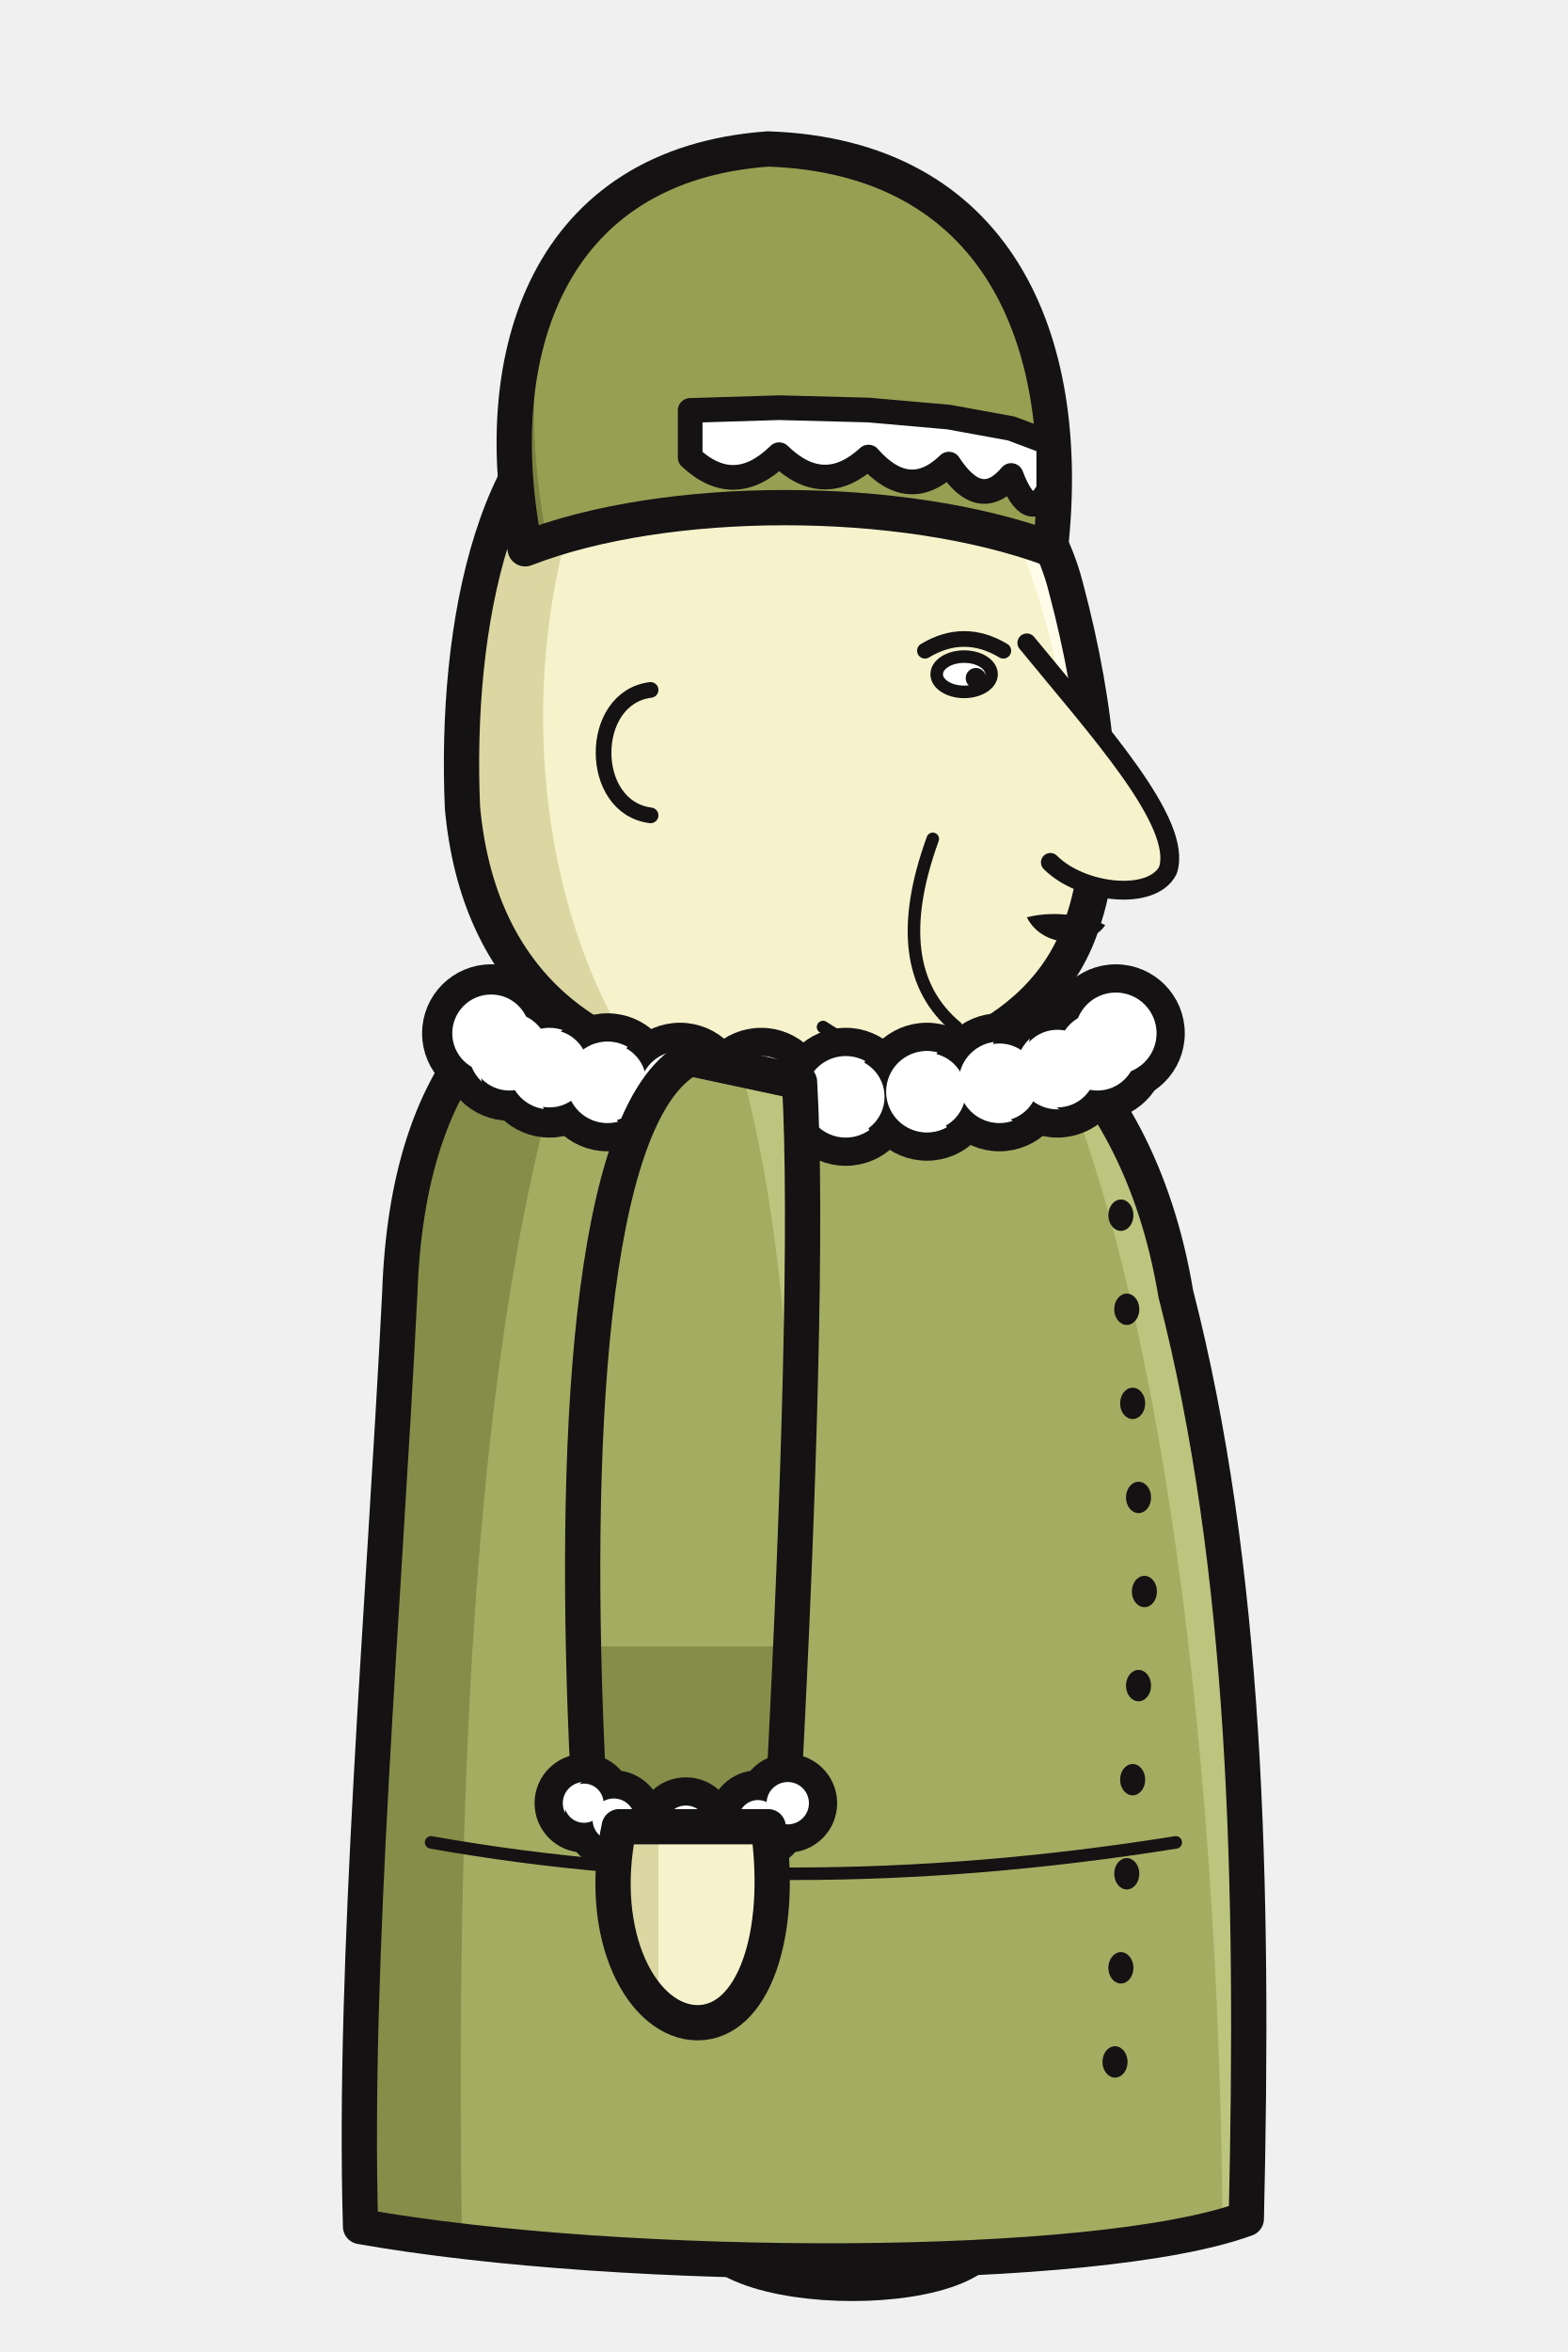
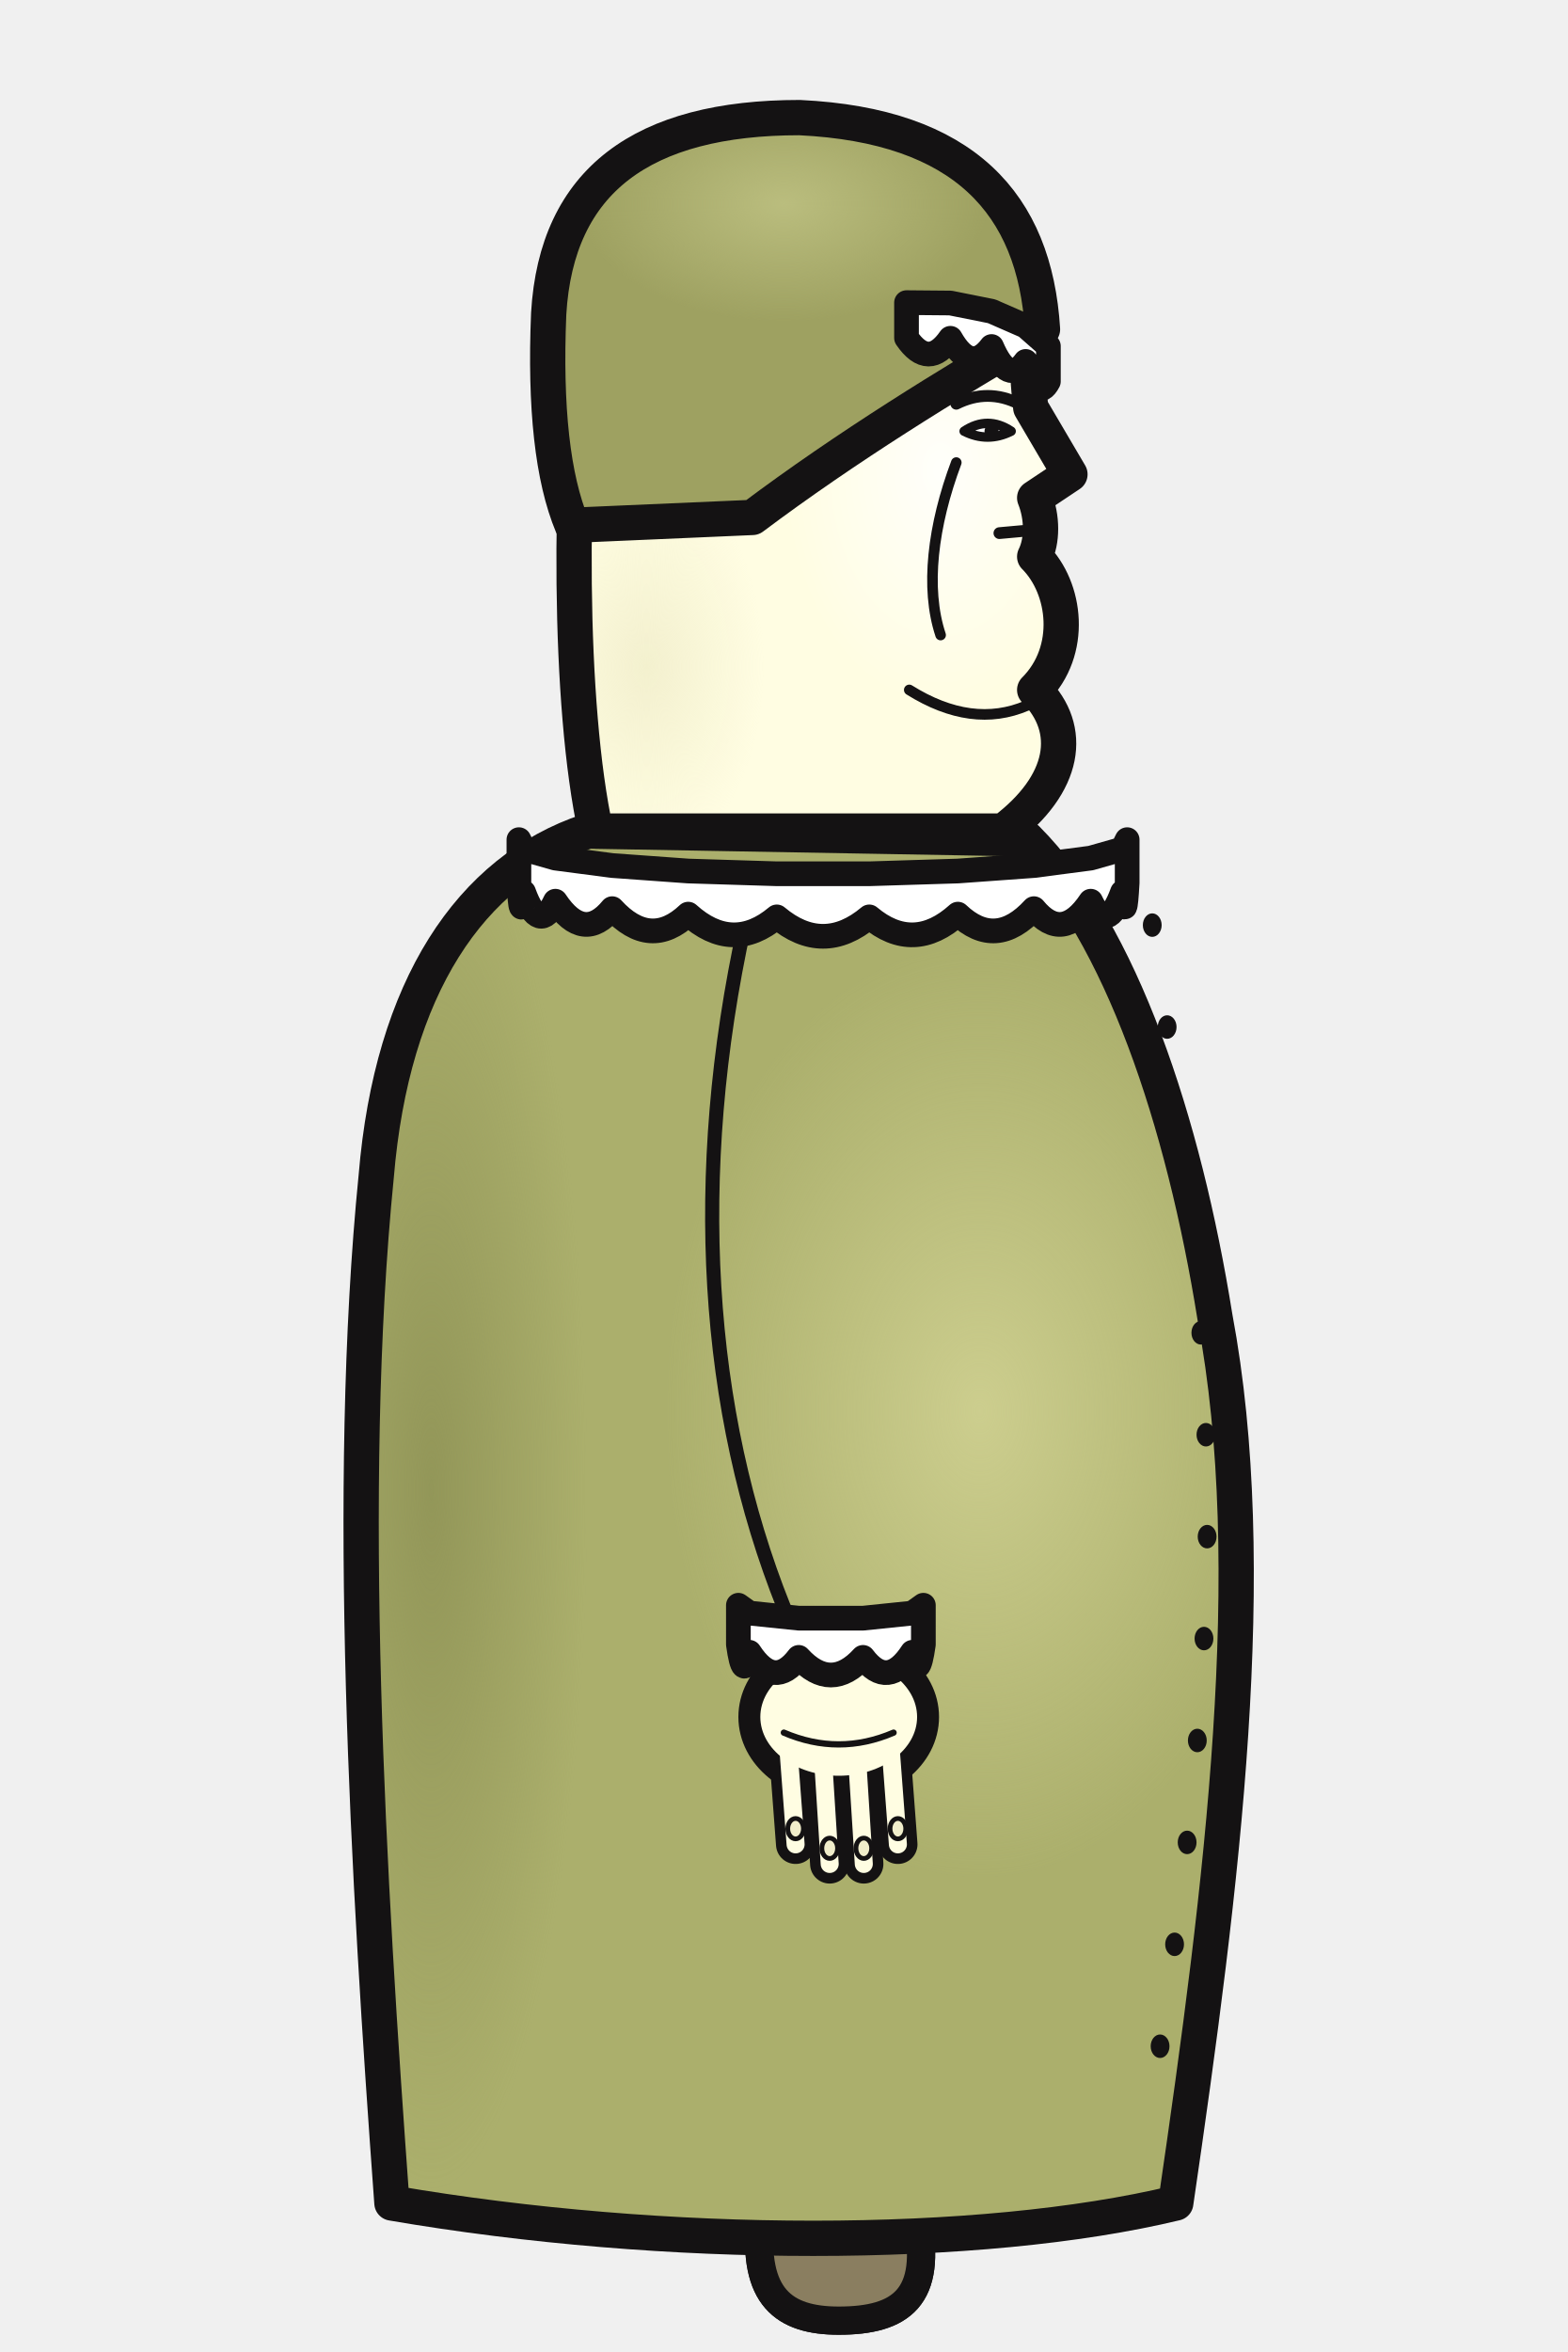
<svg xmlns="http://www.w3.org/2000/svg" width="800" height="1200" viewBox="0 0 400 600">
  <defs>
-     <clipPath id="c1">
-       <path d="M180,566 C176,588 260,588 252,566 Z" />
+     <radialGradient id="g1">
+       <stop offset="0" stop-color="#D2D394" stop-opacity="0.85" />
+       <stop offset="1" stop-color="#D2D394" stop-opacity="0" />
+     </radialGradient>
+     <clipPath id="s1">
+       <path d="M150,212 C120,222 100,252 96,300 C88,380 94,480 100,562 C170,574 250,574 300,562 C312,480 322,400 310,336 C302,286 286,238 262,214 Z" />
    </clipPath>
-     <clipPath id="c2">
-       <path d="M190,236 C130,240 104,272 102,330 C98,410 90,500 92,568 C160,580 280,580 318,566 C320,480 318,400 300,330 C290,270 250,236 190,236 Z" />
+     <radialGradient id="g2">
+       <stop offset="0" stop-color="#8E9255" stop-opacity="0.85" />
+       <stop offset="1" stop-color="#8E9255" stop-opacity="0" />
+     </radialGradient>
+     <clipPath id="s2">
+       <path d="M150,212 C120,222 100,252 96,300 C88,380 94,480 100,562 C170,574 250,574 300,562 C312,480 322,400 310,336 C302,286 286,238 262,214 Z" />
    </clipPath>
-     <clipPath id="c3">
-       <path d="M160,96 C212,84 262,110 272,150 C280,180 284,214 276,236 C266,266 230,278 196,276 C150,274 122,250 118,206 C116,160 126,106 160,96 Z" />
+     <radialGradient id="g3">
+       <stop offset="0" stop-color="#FFFFFF" stop-opacity="0.85" />
+       <stop offset="1" stop-color="#FFFFFF" stop-opacity="0" />
+     </radialGradient>
+     <clipPath id="s3">
+       <path d="M150,80 C145,120 145,180 152,212 L256,212 C272,200 274,186 264,176 C274,166 272,150 264,142 C266,138 266,132 264,127 L273,121 L263,104 C262,96 262,88 262,80 Z" />
    </clipPath>
-     <clipPath id="c4">
-       <path d="M134,140 C124,90 140,42 196,38 C254,40 274,86 268,140 C230,126 170,126 134,140 Z" />
+     <radialGradient id="g4">
+       <stop offset="0" stop-color="#F1EECB" stop-opacity="0.85" />
+       <stop offset="1" stop-color="#F1EECB" stop-opacity="0" />
+     </radialGradient>
+     <clipPath id="s4">
+       <path d="M150,80 C145,120 145,180 152,212 L256,212 C272,200 274,186 264,176 C274,166 272,150 264,142 C266,138 266,132 264,127 L273,121 L263,104 C262,96 262,88 262,80 Z" />
    </clipPath>
-     <clipPath id="c5">
-       <path d="M176,270 C150,284 146,370 150,452 C154,470 196,472 200,456 C204,380 206,310 204,276 Z" />
-     </clipPath>
-     <clipPath id="c6">
-       <path d="M158,466 C152,494 164,516 178,516 C192,516 200,494 196,466 Z" />
+     <radialGradient id="g5">
+       <stop offset="0" stop-color="#BFC283" stop-opacity="0.85" />
+       <stop offset="1" stop-color="#BFC283" stop-opacity="0" />
+     </radialGradient>
+     <clipPath id="s5">
+       <path d="M266,84 C264,52 246,32 204,30 C164,30 142,46 140,80 C139,104 141,122 146,134 L192,132 C216,114 242,98 266,84 Z" />
    </clipPath>
  </defs>
-   <path d="M180,566 C176,588 260,588 252,566 Z" fill="#3A3330" />
-   <path d="M180,566 C176,588 260,588 252,566 Z" fill="none" stroke="#141213" stroke-width="9.0" stroke-linejoin="round" stroke-linecap="round" />
-   <path d="M190,236 C130,240 104,272 102,330 C98,410 90,500 92,568 C160,580 280,580 318,566 C320,480 318,400 300,330 C290,270 250,236 190,236 Z" fill="#A3AD62" />
-   <g clip-path="url(#c2)">
-     <path d="M96,250 L150,250 C120,330 116,460 118,580 L80,580 Z" fill="#848E48" />
+   <path d="M202,548 L226,548 L226,570 L202,570 Z" fill="#C2BF96" stroke="#141213" stroke-width="5.4" stroke-linejoin="round" stroke-linecap="round" />
+   <g transform="rotate(0.0 214 580)">
+     <path d="M194,566 C192,586 200,592 214,592 C230,592 238,586 234,566 C222,560 206,560 194,566 Z" fill="#8A7E60" stroke="#141213" stroke-width="7.2" stroke-linejoin="round" stroke-linecap="round" />
+     <path d="M208,568 L220,572 M220,568 L208,572" fill="none" stroke="#141213" stroke-width="1.6" stroke-linejoin="round" stroke-linecap="round" />
  </g>
-   <g clip-path="url(#c2)">
-     <path d="M260,250 C298,320 312,460 312,580 L360,580 L360,240 Z" fill="#BCC57E" />
+   <path d="M202,548 L226,548 L226,570 L202,570 Z" fill="#C2BF96" stroke="#141213" stroke-width="5.4" stroke-linejoin="round" stroke-linecap="round" />
+   <g transform="rotate(0.0 214 580)">
+     <path d="M194,566 C192,586 200,592 214,592 C230,592 238,586 234,566 C222,560 206,560 194,566 Z" fill="#8A7E60" stroke="#141213" stroke-width="7.2" stroke-linejoin="round" stroke-linecap="round" />
+     <path d="M208,568 L220,572 M220,568 L208,572" fill="none" stroke="#141213" stroke-width="1.6" stroke-linejoin="round" stroke-linecap="round" />
  </g>
-   <path d="M190,236 C130,240 104,272 102,330 C98,410 90,500 92,568 C160,580 280,580 318,566 C320,480 318,400 300,330 C290,270 250,236 190,236 Z" fill="none" stroke="#141213" stroke-width="9.0" stroke-linejoin="round" stroke-linecap="round" />
-   <path d="M110,470 Q200,486 300,470" fill="none" stroke="#141213" stroke-width="3.2" stroke-linejoin="round" stroke-linecap="round" />
-   <ellipse cx="286.0" cy="310.0" rx="3.2" ry="4.0" fill="#141213" />
-   <ellipse cx="287.5" cy="334.0" rx="3.2" ry="4.0" fill="#141213" />
-   <ellipse cx="289.0" cy="358.0" rx="3.2" ry="4.0" fill="#141213" />
-   <ellipse cx="290.5" cy="382.0" rx="3.2" ry="4.0" fill="#141213" />
-   <ellipse cx="292.0" cy="406.0" rx="3.2" ry="4.0" fill="#141213" />
-   <ellipse cx="290.5" cy="430.0" rx="3.2" ry="4.0" fill="#141213" />
-   <ellipse cx="289.0" cy="454.0" rx="3.2" ry="4.0" fill="#141213" />
-   <ellipse cx="287.5" cy="478.0" rx="3.2" ry="4.0" fill="#141213" />
-   <ellipse cx="286.0" cy="502.0" rx="3.2" ry="4.0" fill="#141213" />
-   <ellipse cx="284.5" cy="526.0" rx="3.2" ry="4.0" fill="#141213" />
-   <path d="M160,96 C212,84 262,110 272,150 C280,180 284,214 276,236 C266,266 230,278 196,276 C150,274 122,250 118,206 C116,160 126,106 160,96 Z" fill="#F6F2CC" />
-   <g clip-path="url(#c3)">
-     <path d="M100,120 L150,120 C130,170 136,240 170,280 L100,280 Z" fill="#DCD6A2" />
+   <path d="M150,212 C120,222 100,252 96,300 C88,380 94,480 100,562 C170,574 250,574 300,562 C312,480 322,400 310,336 C302,286 286,238 262,214 Z" fill="#ABAF6C" />
+   <g clip-path="url(#s1)">
+     <ellipse cx="250" cy="360" rx="80" ry="120" fill="url(#g1)" />
  </g>
-   <g clip-path="url(#c3)">
-     <path d="M240,100 C274,150 284,220 266,276 L300,276 L300,96 Z" fill="#FFFDE9" />
+   <g clip-path="url(#s2)">
+     <ellipse cx="110" cy="380" rx="40" ry="180" fill="url(#g2)" />
  </g>
-   <path d="M160,96 C212,84 262,110 272,150 C280,180 284,214 276,236 C266,266 230,278 196,276 C150,274 122,250 118,206 C116,160 126,106 160,96 Z" fill="none" stroke="#141213" stroke-width="9.0" stroke-linejoin="round" stroke-linecap="round" />
-   <path d="M166,176 C150,178 150,206 166,208" fill="#F6F2CC" stroke="#141213" stroke-width="4.0" stroke-linejoin="round" stroke-linecap="round" />
-   <ellipse cx="246.0" cy="172.0" rx="7.0" ry="4.5" fill="#FFFFFF" stroke="#141213" stroke-width="3.2" />
-   <ellipse cx="249.0" cy="173.0" rx="2.6" ry="2.6" fill="#141213" />
-   <path d="M236,166 Q246,160 256,166" fill="none" stroke="#141213" stroke-width="4.0" stroke-linejoin="round" stroke-linecap="round" />
-   <path d="M262,164 C280,186 302,210 298,222 C294,230 276,228 268,220" fill="#F6F2CC" stroke="#141213" stroke-width="4.8" stroke-linejoin="round" stroke-linecap="round" />
-   <path d="M262,234 C270,232 278,234 282,236 C278,242 266,242 262,234 Z" fill="#141213" />
-   <path d="M238,214 C230,236 232,252 244,262 M210,262 Q240,282 270,256" fill="none" stroke="#141213" stroke-width="3.2" stroke-linejoin="round" stroke-linecap="round" />
-   <path d="M134,140 C124,90 140,42 196,38 C254,40 274,86 268,140 C230,126 170,126 134,140 Z" fill="#97A052" />
-   <g clip-path="url(#c4)">
-     <path d="M100,40 L150,40 C134,80 134,110 140,140 L100,140 Z" fill="#7A8440" />
+   <path d="M150,212 C120,222 100,252 96,300 C88,380 94,480 100,562 C170,574 250,574 300,562 C312,480 322,400 310,336 C302,286 286,238 262,214 Z" fill="none" stroke="#141213" stroke-width="9.0" stroke-linejoin="round" stroke-linecap="round" />
+   <ellipse cx="294.0" cy="236.0" rx="2.4" ry="3.0" fill="#141213" />
+   <ellipse cx="297.8" cy="262.0" rx="2.4" ry="3.0" fill="#141213" />
+   <ellipse cx="301.3" cy="288.0" rx="2.4" ry="3.0" fill="#141213" />
+   <ellipse cx="304.2" cy="314.0" rx="2.4" ry="3.0" fill="#141213" />
+   <ellipse cx="306.4" cy="340.0" rx="2.4" ry="3.0" fill="#141213" />
+   <ellipse cx="307.7" cy="366.0" rx="2.4" ry="3.0" fill="#141213" />
+   <ellipse cx="308.0" cy="392.0" rx="2.4" ry="3.0" fill="#141213" />
+   <ellipse cx="307.2" cy="418.0" rx="2.4" ry="3.0" fill="#141213" />
+   <ellipse cx="305.5" cy="444.0" rx="2.4" ry="3.0" fill="#141213" />
+   <ellipse cx="302.9" cy="470.0" rx="2.4" ry="3.0" fill="#141213" />
+   <ellipse cx="299.7" cy="496.0" rx="2.4" ry="3.0" fill="#141213" />
+   <ellipse cx="296.0" cy="522.0" rx="2.4" ry="3.0" fill="#141213" />
+   <path d="M190,236 C176,300 180,360 200,410" fill="none" stroke="#141213" stroke-width="3.6" stroke-linejoin="round" stroke-linecap="round" />
+   <ellipse cx="214.0" cy="438.0" rx="22.0" ry="18.0" fill="#FFFDE2" stroke="#141213" stroke-width="7.2" />
+   <path d="M201.0,444 L203.0,470.5" fill="none" stroke="#141213" stroke-width="10" stroke-linejoin="round" stroke-linecap="round" />
+   <path d="M201.0,444 L203.0,470.5" fill="none" stroke="#FFFDE2" stroke-width="4.6" stroke-linejoin="round" stroke-linecap="round" />
+   <ellipse cx="203.0" cy="466.5" rx="2.0" ry="2.6" fill="#F1EECB" stroke="#141213" stroke-width="1.2" />
+   <path d="M209.7,444 L211.7,475.5" fill="none" stroke="#141213" stroke-width="10" stroke-linejoin="round" stroke-linecap="round" />
+   <path d="M209.7,444 L211.7,475.5" fill="none" stroke="#FFFDE2" stroke-width="4.6" stroke-linejoin="round" stroke-linecap="round" />
+   <ellipse cx="211.7" cy="471.5" rx="2.0" ry="2.6" fill="#F1EECB" stroke="#141213" stroke-width="1.2" />
+   <path d="M218.4,444 L220.4,475.5" fill="none" stroke="#141213" stroke-width="10" stroke-linejoin="round" stroke-linecap="round" />
+   <path d="M218.4,444 L220.4,475.5" fill="none" stroke="#FFFDE2" stroke-width="4.6" stroke-linejoin="round" stroke-linecap="round" />
+   <ellipse cx="220.4" cy="471.5" rx="2.0" ry="2.6" fill="#F1EECB" stroke="#141213" stroke-width="1.2" />
+   <path d="M227.1,444 L229.1,470.5" fill="none" stroke="#141213" stroke-width="10" stroke-linejoin="round" stroke-linecap="round" />
+   <path d="M227.1,444 L229.1,470.5" fill="none" stroke="#FFFDE2" stroke-width="4.6" stroke-linejoin="round" stroke-linecap="round" />
+   <ellipse cx="229.1" cy="466.5" rx="2.0" ry="2.6" fill="#F1EECB" stroke="#141213" stroke-width="1.2" />
+   <ellipse cx="214.0" cy="438.0" rx="20.0" ry="15.0" fill="#FFFDE2" />
+   <path d="M200.0,442 Q214.0,448 228.0,442" fill="none" stroke="#141213" stroke-width="1.6" stroke-linejoin="round" stroke-linecap="round" />
+   <path d="M188.4,409.5 L191.2,411.5 L203.8,412.8 L220.2,412.8 L232.8,411.5 L235.6,409.5 L235.6,419.5 Q234.2,429.5 232.8,421.5 Q226.5,431.2 220.2,422.8 Q212.0,431.8 203.8,422.8 Q197.5,431.2 191.2,421.5 Q189.8,429.5 188.4,419.5 Z" fill="#FFFFFF" stroke="#141213" stroke-width="6.3" stroke-linejoin="round" stroke-linecap="round" />
+   <path d="M132.4,214.2 L133.6,216.6 L141.7,218.9 L156.2,220.8 L175.6,222.2 L198.2,222.9 L221.8,222.9 L244.4,222.2 L263.8,220.8 L278.3,218.9 L286.4,216.6 L287.6,214.2 L287.6,225.2 Q287.0,236.3 286.4,227.6 Q282.4,238.6 278.3,229.9 Q271.1,240.7 263.8,231.8 Q254.1,242.4 244.4,233.2 Q233.1,243.4 221.8,233.9 Q210.0,243.8 198.2,233.9 Q186.9,243.4 175.6,233.2 Q165.9,242.4 156.2,231.8 Q148.9,240.7 141.7,229.9 Q137.6,238.6 133.6,227.6 Q133.0,236.3 132.4,225.2 Z" fill="#FFFFFF" stroke="#141213" stroke-width="6.3" stroke-linejoin="round" stroke-linecap="round" />
+   <path d="M150,80 C145,120 145,180 152,212 L256,212 C272,200 274,186 264,176 C274,166 272,150 264,142 C266,138 266,132 264,127 L273,121 L263,104 C262,96 262,88 262,80 Z" fill="#FFFDE2" />
+   <g clip-path="url(#s3)">
+     <ellipse cx="240" cy="120" rx="40" ry="60" fill="url(#g3)" />
  </g>
-   <g clip-path="url(#c4)">
-     <path d="M236,44 C266,80 272,110 266,140 L300,140 L300,40 Z" fill="#BFBB74" />
+   <g clip-path="url(#s4)">
+     <ellipse cx="165" cy="170" rx="30" ry="50" fill="url(#g4)" />
  </g>
-   <path d="M134,140 C124,90 140,42 196,38 C254,40 274,86 268,140 C230,126 170,126 134,140 Z" fill="none" stroke="#141213" stroke-width="9.0" stroke-linejoin="round" stroke-linecap="round" />
-   <path d="M176.1,104.7 L198.8,104.0 L221.6,104.6 L242.1,106.4 L258.0,109.3 L267.6,112.9 L267.6,124.9 Q262.8,133.9 258.0,121.3 Q250.1,130.7 242.1,118.4 Q231.9,128.3 221.6,116.6 Q210.2,127.1 198.8,116.0 Q187.4,127.2 176.1,116.7 Z" fill="#FFFFFF" stroke="#141213" stroke-width="6.3" stroke-linejoin="round" stroke-linecap="round" />
-   <ellipse cx="125.3" cy="263.6" rx="14.0" ry="14.0" fill="#FFFFFF" stroke="#141213" stroke-width="7.2" />
-   <ellipse cx="130.0" cy="268.3" rx="14.0" ry="14.0" fill="#FFFFFF" stroke="#141213" stroke-width="7.2" />
-   <ellipse cx="140.2" cy="272.6" rx="14.0" ry="14.0" fill="#FFFFFF" stroke="#141213" stroke-width="7.2" />
-   <ellipse cx="155.0" cy="276.1" rx="14.0" ry="14.0" fill="#FFFFFF" stroke="#141213" stroke-width="7.2" />
-   <ellipse cx="173.5" cy="278.5" rx="14.0" ry="14.0" fill="#FFFFFF" stroke="#141213" stroke-width="7.2" />
-   <ellipse cx="194.2" cy="279.8" rx="14.0" ry="14.0" fill="#FFFFFF" stroke="#141213" stroke-width="7.2" />
-   <ellipse cx="215.8" cy="279.8" rx="14.0" ry="14.0" fill="#FFFFFF" stroke="#141213" stroke-width="7.2" />
-   <ellipse cx="236.5" cy="278.5" rx="14.0" ry="14.0" fill="#FFFFFF" stroke="#141213" stroke-width="7.2" />
-   <ellipse cx="255.0" cy="276.1" rx="14.0" ry="14.0" fill="#FFFFFF" stroke="#141213" stroke-width="7.2" />
-   <ellipse cx="269.8" cy="272.6" rx="14.0" ry="14.0" fill="#FFFFFF" stroke="#141213" stroke-width="7.2" />
-   <ellipse cx="280.0" cy="268.3" rx="14.0" ry="14.0" fill="#FFFFFF" stroke="#141213" stroke-width="7.2" />
-   <ellipse cx="284.7" cy="263.6" rx="14.0" ry="14.0" fill="#FFFFFF" stroke="#141213" stroke-width="7.2" />
-   <ellipse cx="125.3" cy="263.6" rx="9.9" ry="9.9" fill="#FFFFFF" />
-   <ellipse cx="130.0" cy="268.3" rx="9.9" ry="9.9" fill="#FFFFFF" />
-   <ellipse cx="140.2" cy="272.6" rx="9.9" ry="9.9" fill="#FFFFFF" />
-   <ellipse cx="155.0" cy="276.1" rx="9.9" ry="9.9" fill="#FFFFFF" />
-   <ellipse cx="173.5" cy="278.5" rx="9.9" ry="9.9" fill="#FFFFFF" />
-   <ellipse cx="194.2" cy="279.8" rx="9.9" ry="9.9" fill="#FFFFFF" />
-   <ellipse cx="215.8" cy="279.8" rx="9.9" ry="9.9" fill="#FFFFFF" />
-   <ellipse cx="236.5" cy="278.5" rx="9.9" ry="9.9" fill="#FFFFFF" />
-   <ellipse cx="255.0" cy="276.1" rx="9.9" ry="9.9" fill="#FFFFFF" />
-   <ellipse cx="269.8" cy="272.6" rx="9.9" ry="9.9" fill="#FFFFFF" />
-   <ellipse cx="280.0" cy="268.3" rx="9.9" ry="9.9" fill="#FFFFFF" />
-   <ellipse cx="284.7" cy="263.6" rx="9.9" ry="9.9" fill="#FFFFFF" />
-   <path d="M176,270 C150,284 146,370 150,452 C154,470 196,472 200,456 C204,380 206,310 204,276 Z" fill="#A3AD62" />
-   <g clip-path="url(#c5)">
-     <path d="M140,420 L220,420 L220,480 L140,480 Z" fill="#848E48" />
+   <path d="M150,80 C145,120 145,180 152,212 L256,212 C272,200 274,186 264,176 C274,166 272,150 264,142 C266,138 266,132 264,127 L273,121 L263,104 C262,96 262,88 262,80 Z" fill="none" stroke="#141213" stroke-width="9.0" stroke-linejoin="round" stroke-linecap="round" />
+   <path d="M246,110 Q252,106 258,110 Q252,113 246,110 Z" fill="#FFFFFF" stroke="#141213" stroke-width="2.4" stroke-linejoin="round" stroke-linecap="round" />
+   <ellipse cx="253.0" cy="110.0" rx="1.8" ry="1.8" fill="#141213" />
+   <path d="M244,103 Q252,99 260,103" fill="none" stroke="#141213" stroke-width="3.0" stroke-linejoin="round" stroke-linecap="round" />
+   <path d="M255,136 L266,135" fill="none" stroke="#141213" stroke-width="3.0" stroke-linejoin="round" stroke-linecap="round" />
+   <path d="M244,118 C238,134 236,150 240,162 M232,176 Q248,186 262,180" fill="none" stroke="#141213" stroke-width="2.7" stroke-linejoin="round" stroke-linecap="round" />
+   <path d="M186,100 C174,100 174,124 186,124" fill="#FFFDE2" stroke="#141213" stroke-width="3.0" stroke-linejoin="round" stroke-linecap="round" />
+   <path d="M266,84 C264,52 246,32 204,30 C164,30 142,46 140,80 C139,104 141,122 146,134 L192,132 C216,114 242,98 266,84 Z" fill="#9EA161" />
+   <g clip-path="url(#s5)">
+     <ellipse cx="200" cy="52" rx="52" ry="30" fill="url(#g5)" />
  </g>
-   <g clip-path="url(#c5)">
-     <path d="M190,276 C204,330 204,400 200,460 L230,460 L230,270 Z" fill="#BCC57E" />
-   </g>
-   <path d="M176,270 C150,284 146,370 150,452 C154,470 196,472 200,456 C204,380 206,310 204,276 Z" fill="none" stroke="#141213" stroke-width="9.0" stroke-linejoin="round" stroke-linecap="round" />
-   <ellipse cx="149.0" cy="460.0" rx="9.0" ry="9.0" fill="#FFFFFF" stroke="#141213" stroke-width="7.2" />
-   <ellipse cx="156.6" cy="464.2" rx="9.0" ry="9.0" fill="#FFFFFF" stroke="#141213" stroke-width="7.2" />
-   <ellipse cx="175.0" cy="466.0" rx="9.0" ry="9.0" fill="#FFFFFF" stroke="#141213" stroke-width="7.2" />
-   <ellipse cx="193.4" cy="464.2" rx="9.0" ry="9.0" fill="#FFFFFF" stroke="#141213" stroke-width="7.2" />
-   <ellipse cx="201.0" cy="460.0" rx="9.0" ry="9.0" fill="#FFFFFF" stroke="#141213" stroke-width="7.2" />
-   <ellipse cx="149.0" cy="460.0" rx="5.0" ry="5.0" fill="#FFFFFF" />
-   <ellipse cx="156.6" cy="464.2" rx="5.0" ry="5.0" fill="#FFFFFF" />
-   <ellipse cx="175.0" cy="466.0" rx="5.0" ry="5.0" fill="#FFFFFF" />
-   <ellipse cx="193.4" cy="464.2" rx="5.0" ry="5.0" fill="#FFFFFF" />
-   <ellipse cx="201.0" cy="460.0" rx="5.0" ry="5.0" fill="#FFFFFF" />
-   <path d="M158,466 C152,494 164,516 178,516 C192,516 200,494 196,466 Z" fill="#F6F2CC" />
-   <g clip-path="url(#c6)">
-     <path d="M140,460 L168,460 L168,520 L140,520 Z" fill="#DCD6A2" />
-   </g>
-   <path d="M158,466 C152,494 164,516 178,516 C192,516 200,494 196,466 Z" fill="none" stroke="#141213" stroke-width="9.0" stroke-linejoin="round" stroke-linecap="round" />
+   <path d="M266,84 C264,52 246,32 204,30 C164,30 142,46 140,80 C139,104 141,122 146,134 L192,132 C216,114 242,98 266,84 Z" fill="none" stroke="#141213" stroke-width="9.0" stroke-linejoin="round" stroke-linecap="round" />
+   <path d="M231.3,77.2 L242.5,77.3 L253.0,79.4 L261.7,83.2 L267.5,88.3 L267.5,97.3 Q264.6,102.8 261.7,92.2 Q257.3,98.4 253.0,88.4 Q247.7,95.5 242.5,86.3 Q236.9,94.4 231.3,86.2 Z" fill="#FFFFFF" stroke="#141213" stroke-width="6.3" stroke-linejoin="round" stroke-linecap="round" />
</svg>
